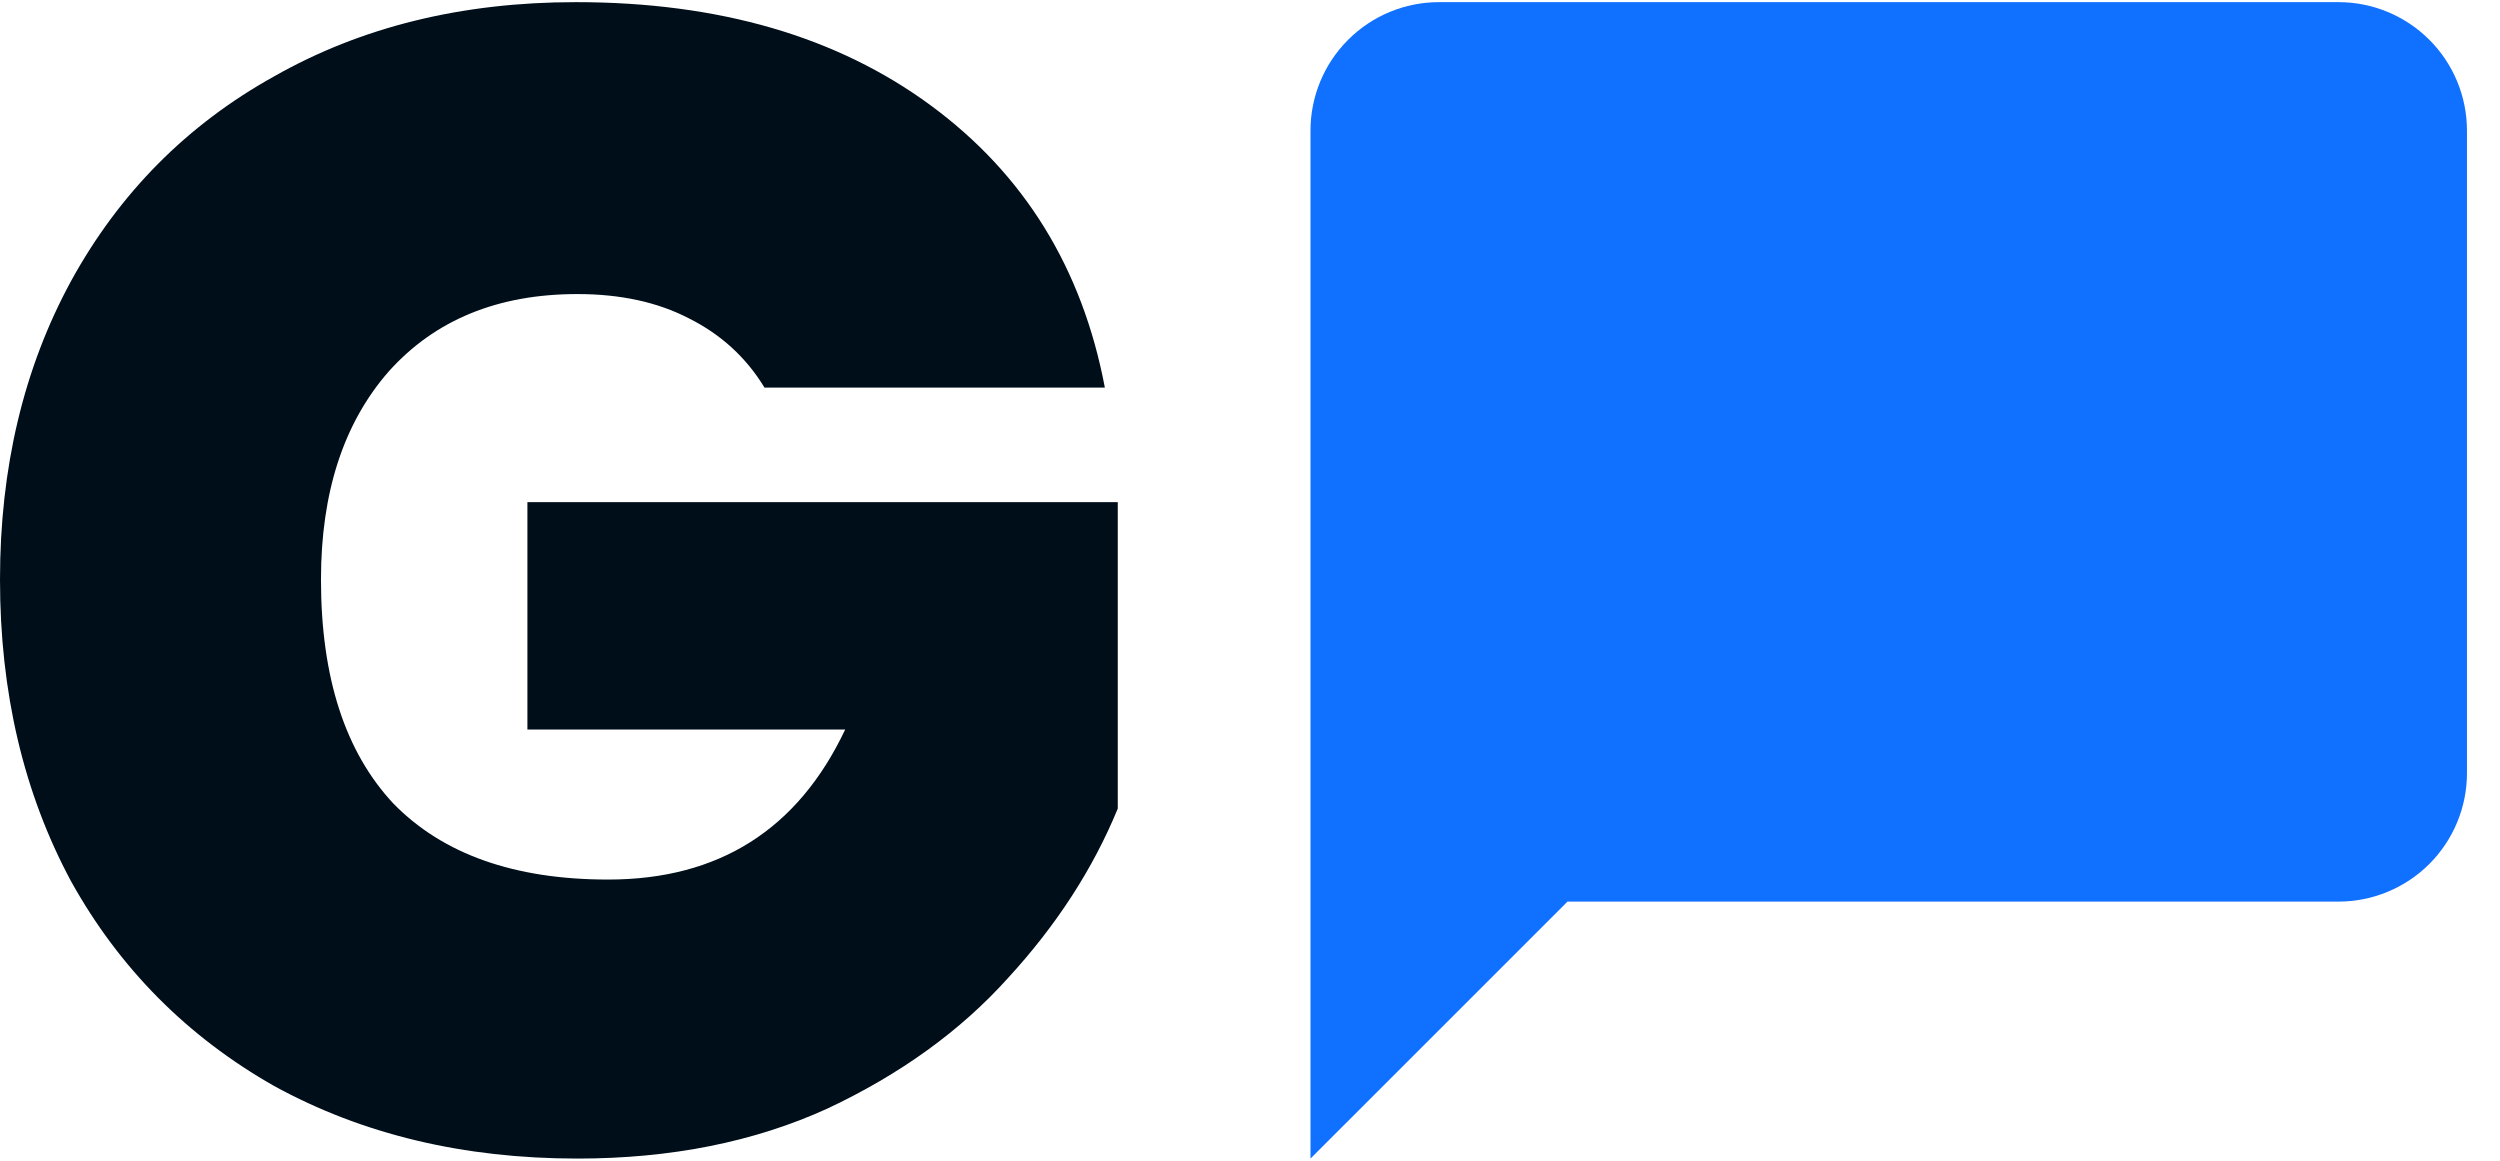
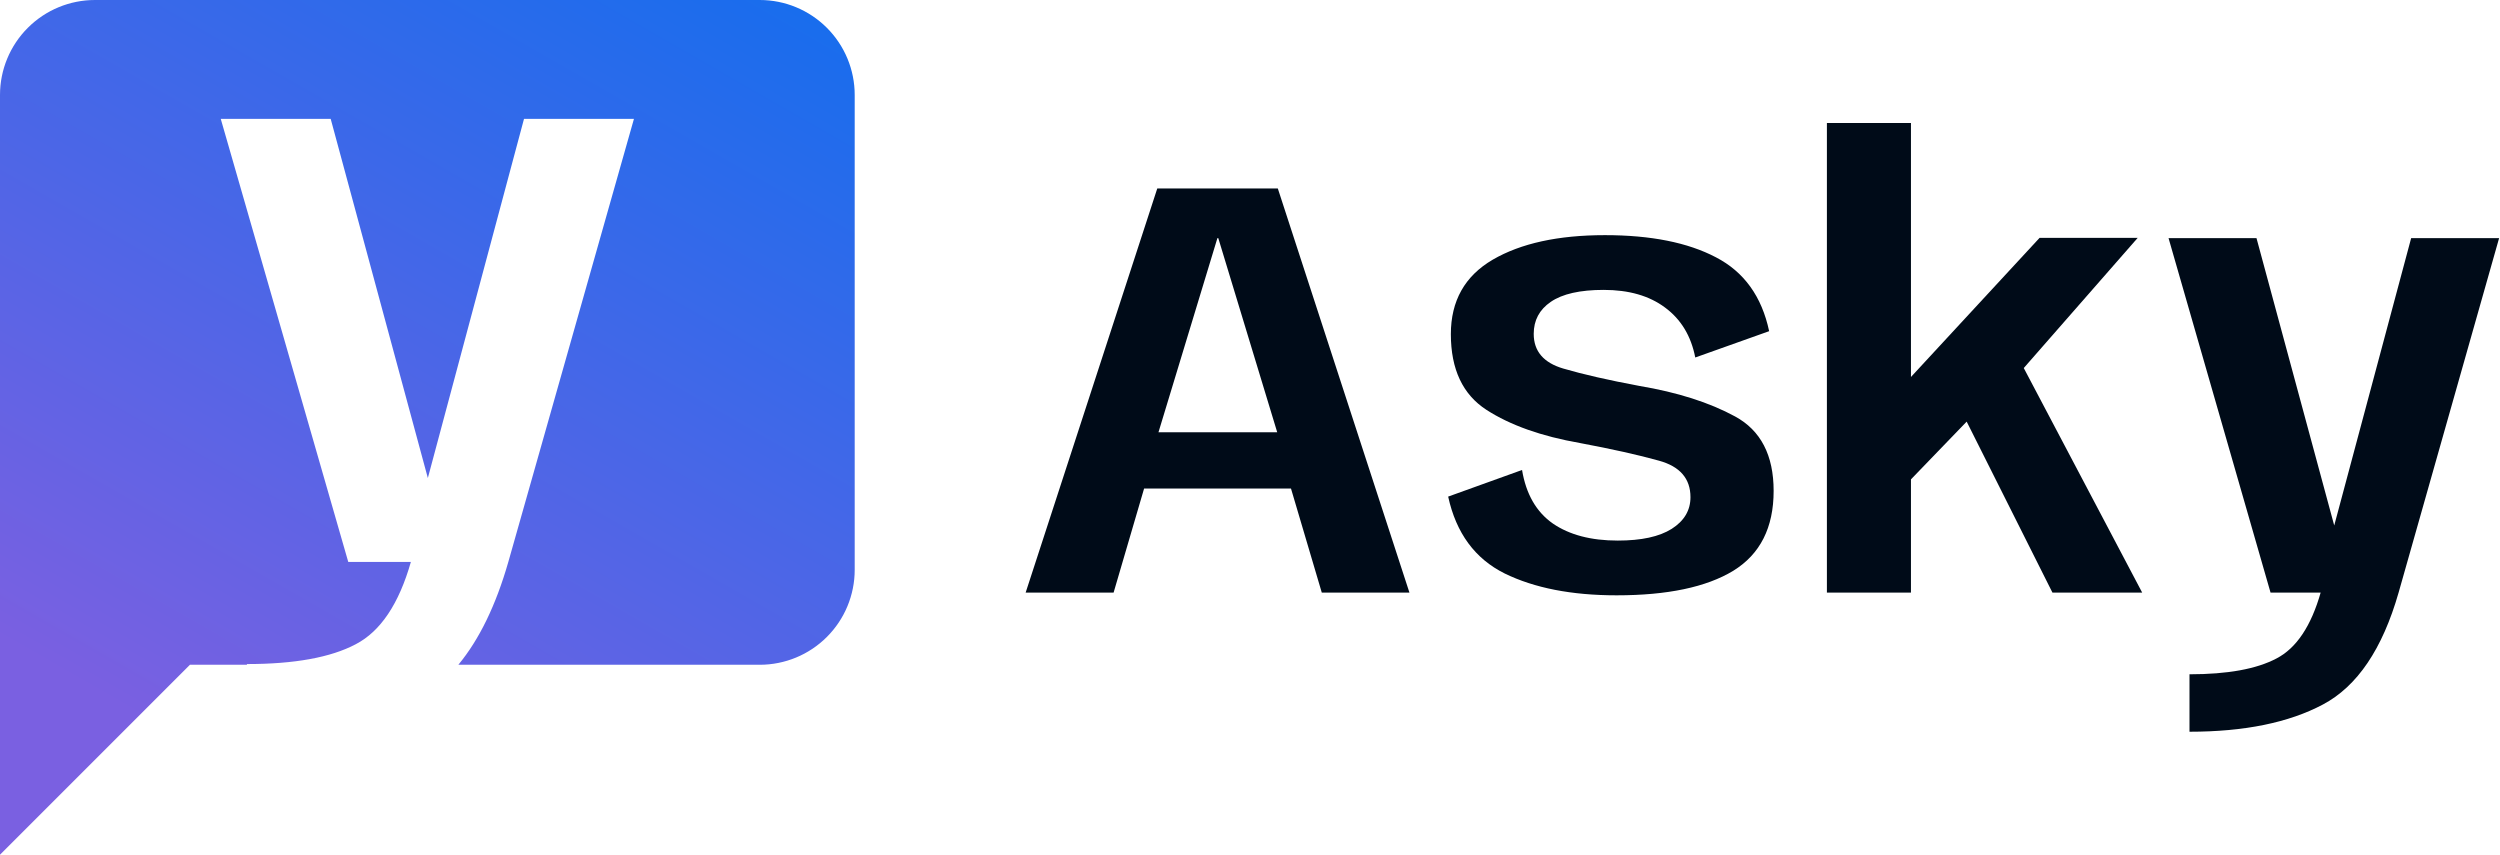
- <svg xmlns="http://www.w3.org/2000/svg" width="56" height="26" viewBox="0 0 56 26" fill="none">
-   <path d="M55.26 17.317C55.26 18.081 54.957 18.813 54.417 19.353C53.877 19.892 53.145 20.196 52.382 20.196H35.112L29.355 25.952V2.926C29.355 2.163 29.658 1.43 30.198 0.891C30.738 0.351 31.47 0.048 32.233 0.048H52.382C53.145 0.048 53.877 0.351 54.417 0.891C54.957 1.43 55.26 2.163 55.26 2.926V17.317Z" fill="#1070FF" />
-   <path d="M17.125 8.683C16.716 8.008 16.15 7.49 15.427 7.129C14.729 6.768 13.898 6.587 12.934 6.587C11.152 6.587 9.743 7.165 8.707 8.321C7.696 9.477 7.19 11.031 7.19 12.982C7.19 15.174 7.732 16.848 8.816 18.004C9.924 19.136 11.525 19.702 13.621 19.702C16.102 19.702 17.872 18.582 18.932 16.342H11.814V11.248H25.038V18.112C24.484 19.461 23.665 20.726 22.581 21.906C21.521 23.086 20.172 24.062 18.534 24.832C16.896 25.579 15.03 25.952 12.934 25.952C10.381 25.952 8.117 25.41 6.142 24.327C4.191 23.219 2.674 21.689 1.59 19.738C0.53 17.763 0 15.511 0 12.982C0 10.477 0.53 8.249 1.59 6.298C2.674 4.323 4.191 2.793 6.142 1.71C8.093 0.602 10.345 0.048 12.898 0.048C16.102 0.048 18.751 0.818 20.847 2.36C22.942 3.901 24.243 6.009 24.749 8.683H17.125Z" fill="#000E1A" />
+ <svg xmlns="http://www.w3.org/2000/svg" width="117" height="40" viewBox="0 0 117 40" fill="none">
+   <path fill-rule="evenodd" clip-rule="evenodd" d="M38.698 29.809C39.532 28.976 40 27.845 40 26.667V4.444C40 3.266 39.532 2.135 38.698 1.302C37.865 0.468 36.734 0 35.556 0H4.444C3.266 0 2.135 0.468 1.302 1.302C0.468 2.135 0 3.266 0 4.444V40L8.889 31.111H11.556V31.078C13.784 31.078 15.482 30.768 16.649 30.15C17.808 29.547 18.668 28.264 19.229 26.3H16.299L10.331 5.562H15.476L20.023 22.372L24.524 5.562H29.669L23.789 26.3C23.209 28.325 22.43 29.929 21.451 31.111H35.556C36.734 31.111 37.865 30.643 38.698 29.809Z" fill="url(#paint0_linear_77_159)" />
+   <g id="preto">
+     <path d="M48 27.735H52.116L53.544 22.863H60.418L61.86 27.735H65.962L59.802 8.821H54.16L48 27.735ZM54.216 20.231L56.974 11.145H57.016L59.774 20.231H54.216Z" fill="#000B18" />
+     <path d="M75.656 27.861C78.036 27.861 79.856 27.478 81.116 26.713C82.376 25.938 83.006 24.692 83.006 22.975C83.006 21.304 82.404 20.142 81.2 19.489C79.996 18.835 78.503 18.36 76.72 18.061C75.273 17.79 74.088 17.52 73.164 17.249C72.24 16.978 71.778 16.437 71.778 15.625C71.778 14.99 72.044 14.491 72.576 14.127C73.118 13.754 73.944 13.567 75.054 13.567C76.23 13.567 77.187 13.842 77.924 14.393C78.671 14.944 79.142 15.723 79.338 16.731L82.796 15.499C82.451 13.875 81.62 12.722 80.304 12.041C78.988 11.35 77.257 11.005 75.11 11.005C72.926 11.005 71.176 11.387 69.86 12.153C68.553 12.918 67.9 14.08 67.9 15.639C67.9 17.282 68.456 18.462 69.566 19.181C70.677 19.899 72.138 20.418 73.948 20.735C75.442 21.015 76.674 21.29 77.644 21.561C78.624 21.832 79.114 22.401 79.114 23.269C79.114 23.885 78.82 24.38 78.232 24.753C77.653 25.117 76.814 25.299 75.712 25.299C74.462 25.299 73.449 25.033 72.674 24.501C71.9 23.96 71.419 23.124 71.232 21.995L67.774 23.241C68.147 24.949 69.029 26.148 70.42 26.839C71.811 27.52 73.556 27.861 75.656 27.861Z" fill="#000B18" />
+     <path d="M85.499 27.735H89.433V20.847L89.195 22.681L92.625 19.125L91.785 19.223L96.055 27.735H100.255L94.585 16.983L94.347 17.641L100.045 11.131H95.453L88.593 18.551L89.433 19.069V5.755H85.499V27.735Z" fill="#000B18" />
+     <path d="M106.262 27.735H112.254L116.958 11.145H112.842L108.824 26.153H109.664L105.604 11.145H101.488L106.262 27.735ZM102.468 34.245C105.035 34.245 107.116 33.82 108.712 32.971C110.317 32.122 111.498 30.376 112.254 27.735L108.614 27.707C108.166 29.294 107.475 30.33 106.542 30.815C105.609 31.31 104.251 31.557 102.468 31.557V34.245Z" fill="#000B18" />
+   </g>
+   <defs>
+     <linearGradient id="paint0_linear_77_159" x1="40" y1="-11" x2="12.5" y2="37" gradientUnits="userSpaceOnUse">
+       <stop stop-color="#0070F0" />
+       <stop offset="1" stop-color="#7A60E1" />
+     </linearGradient>
+   </defs>
</svg>
